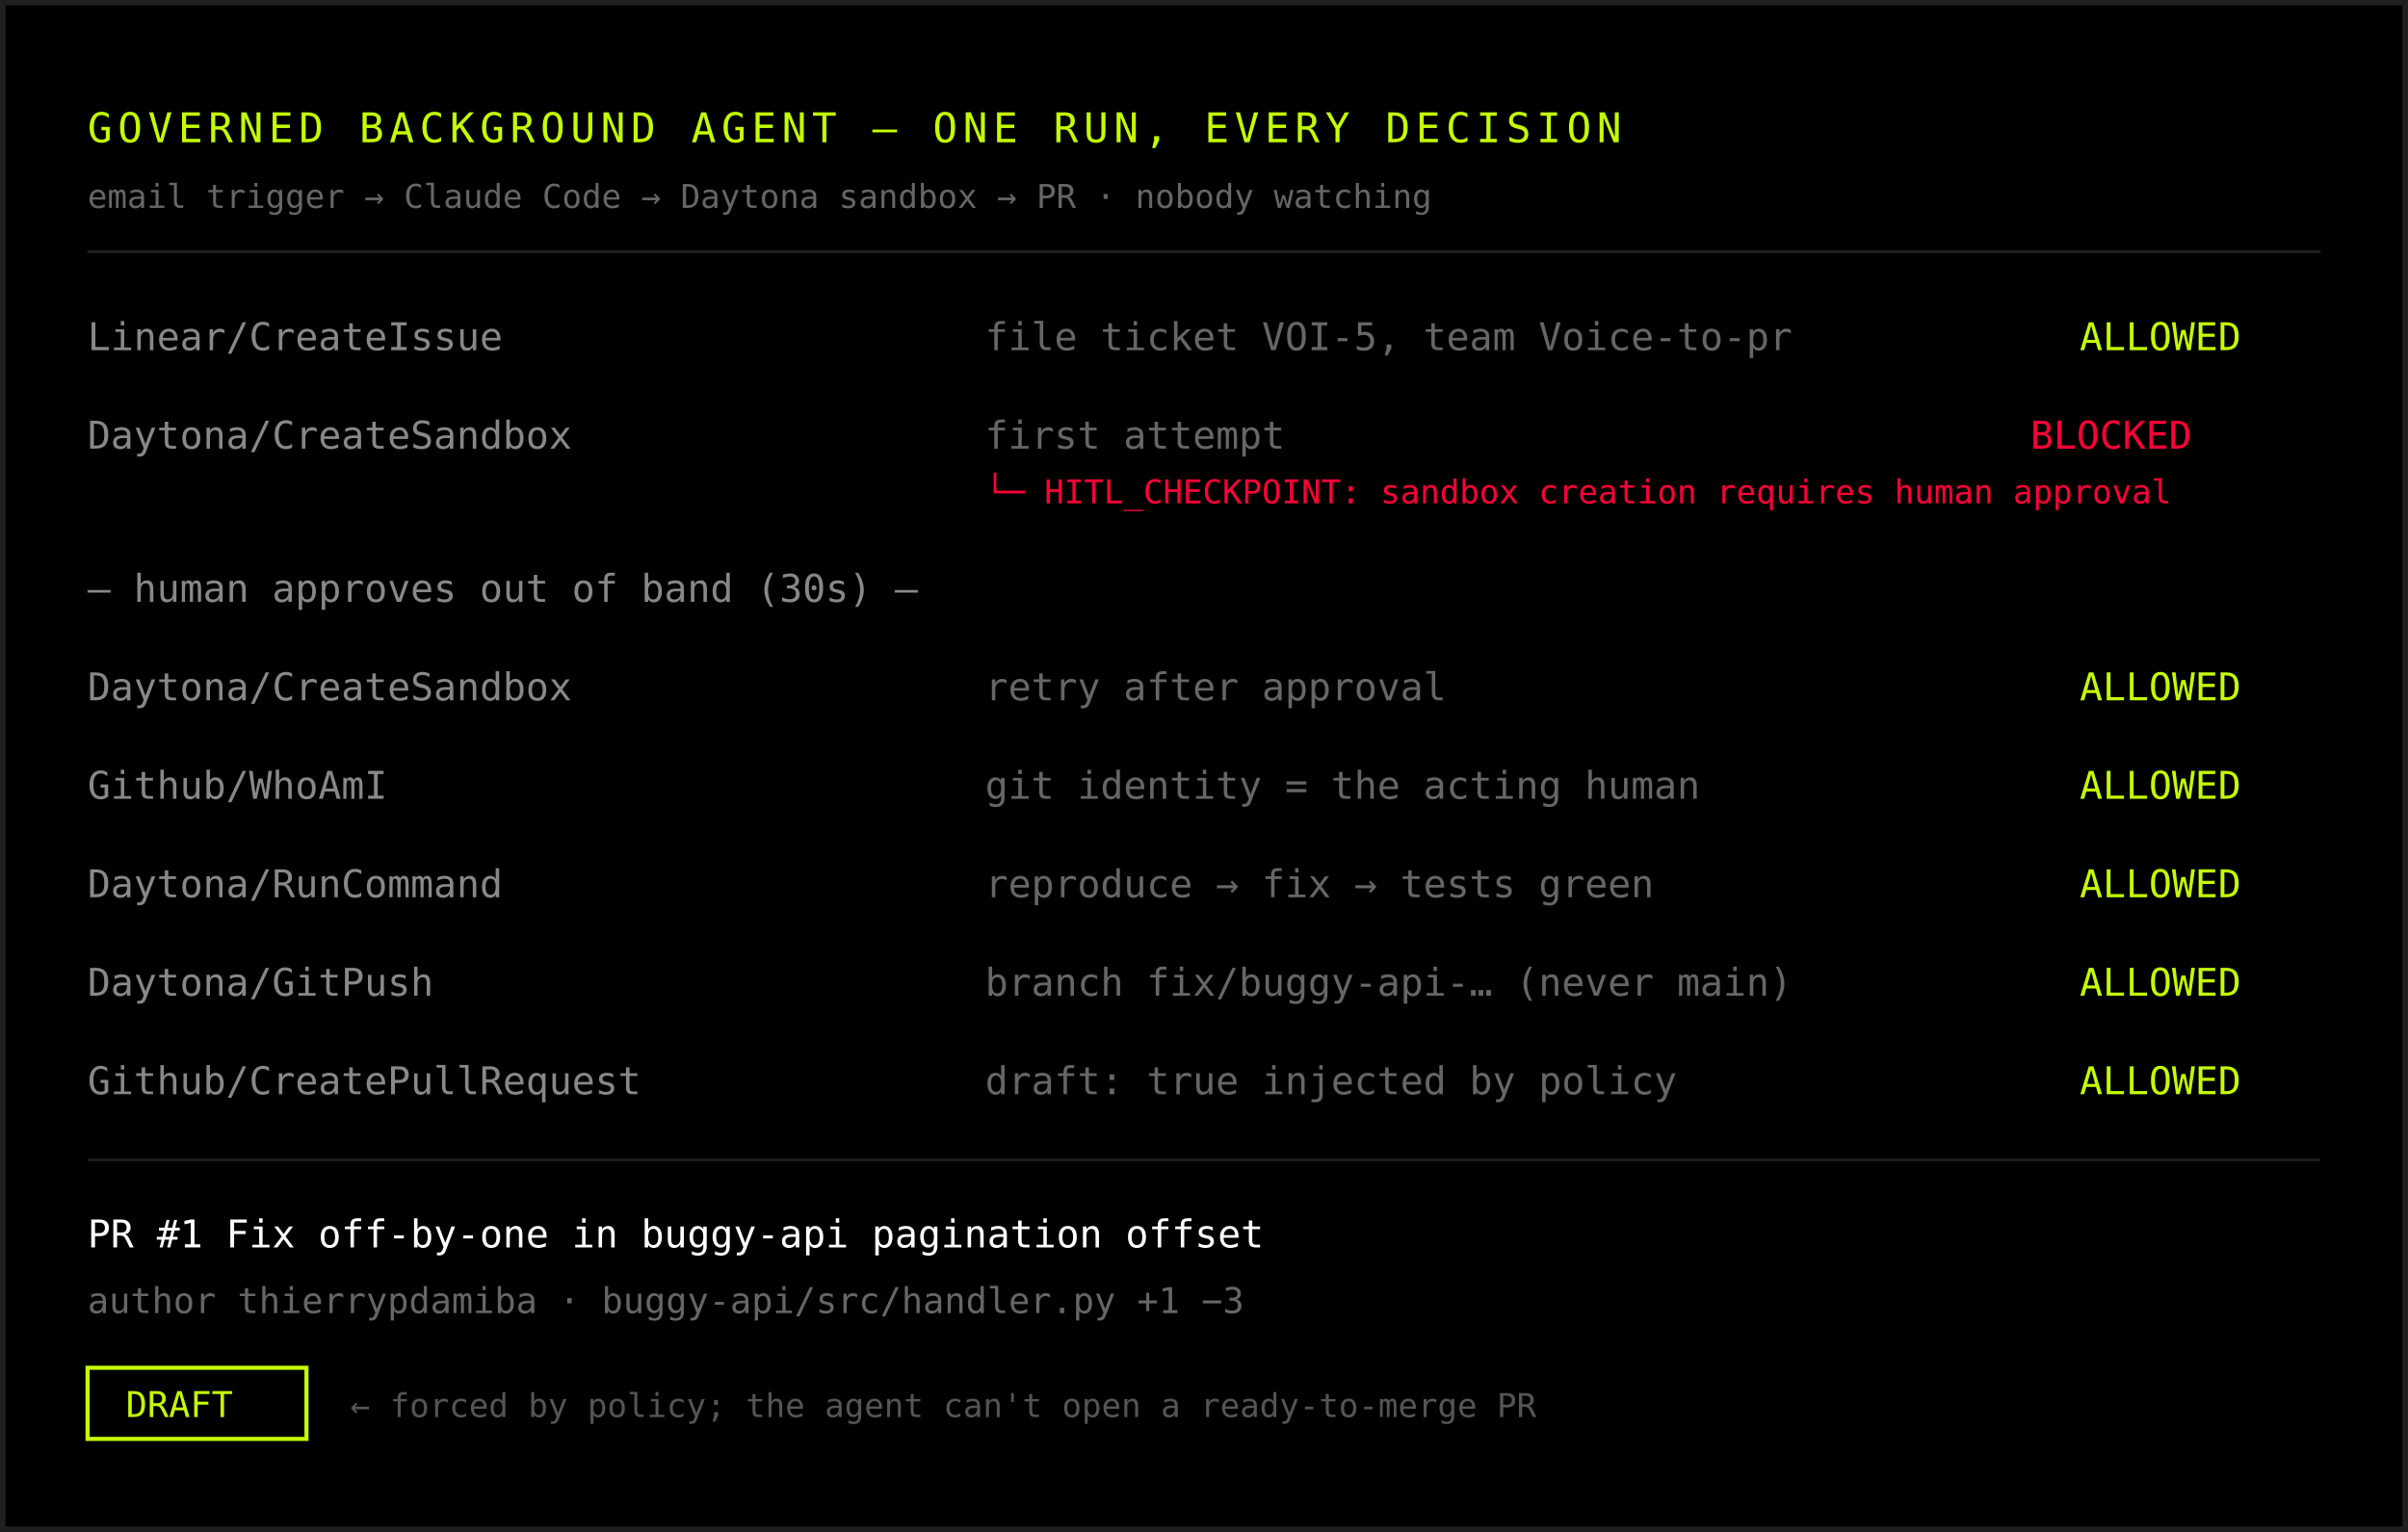
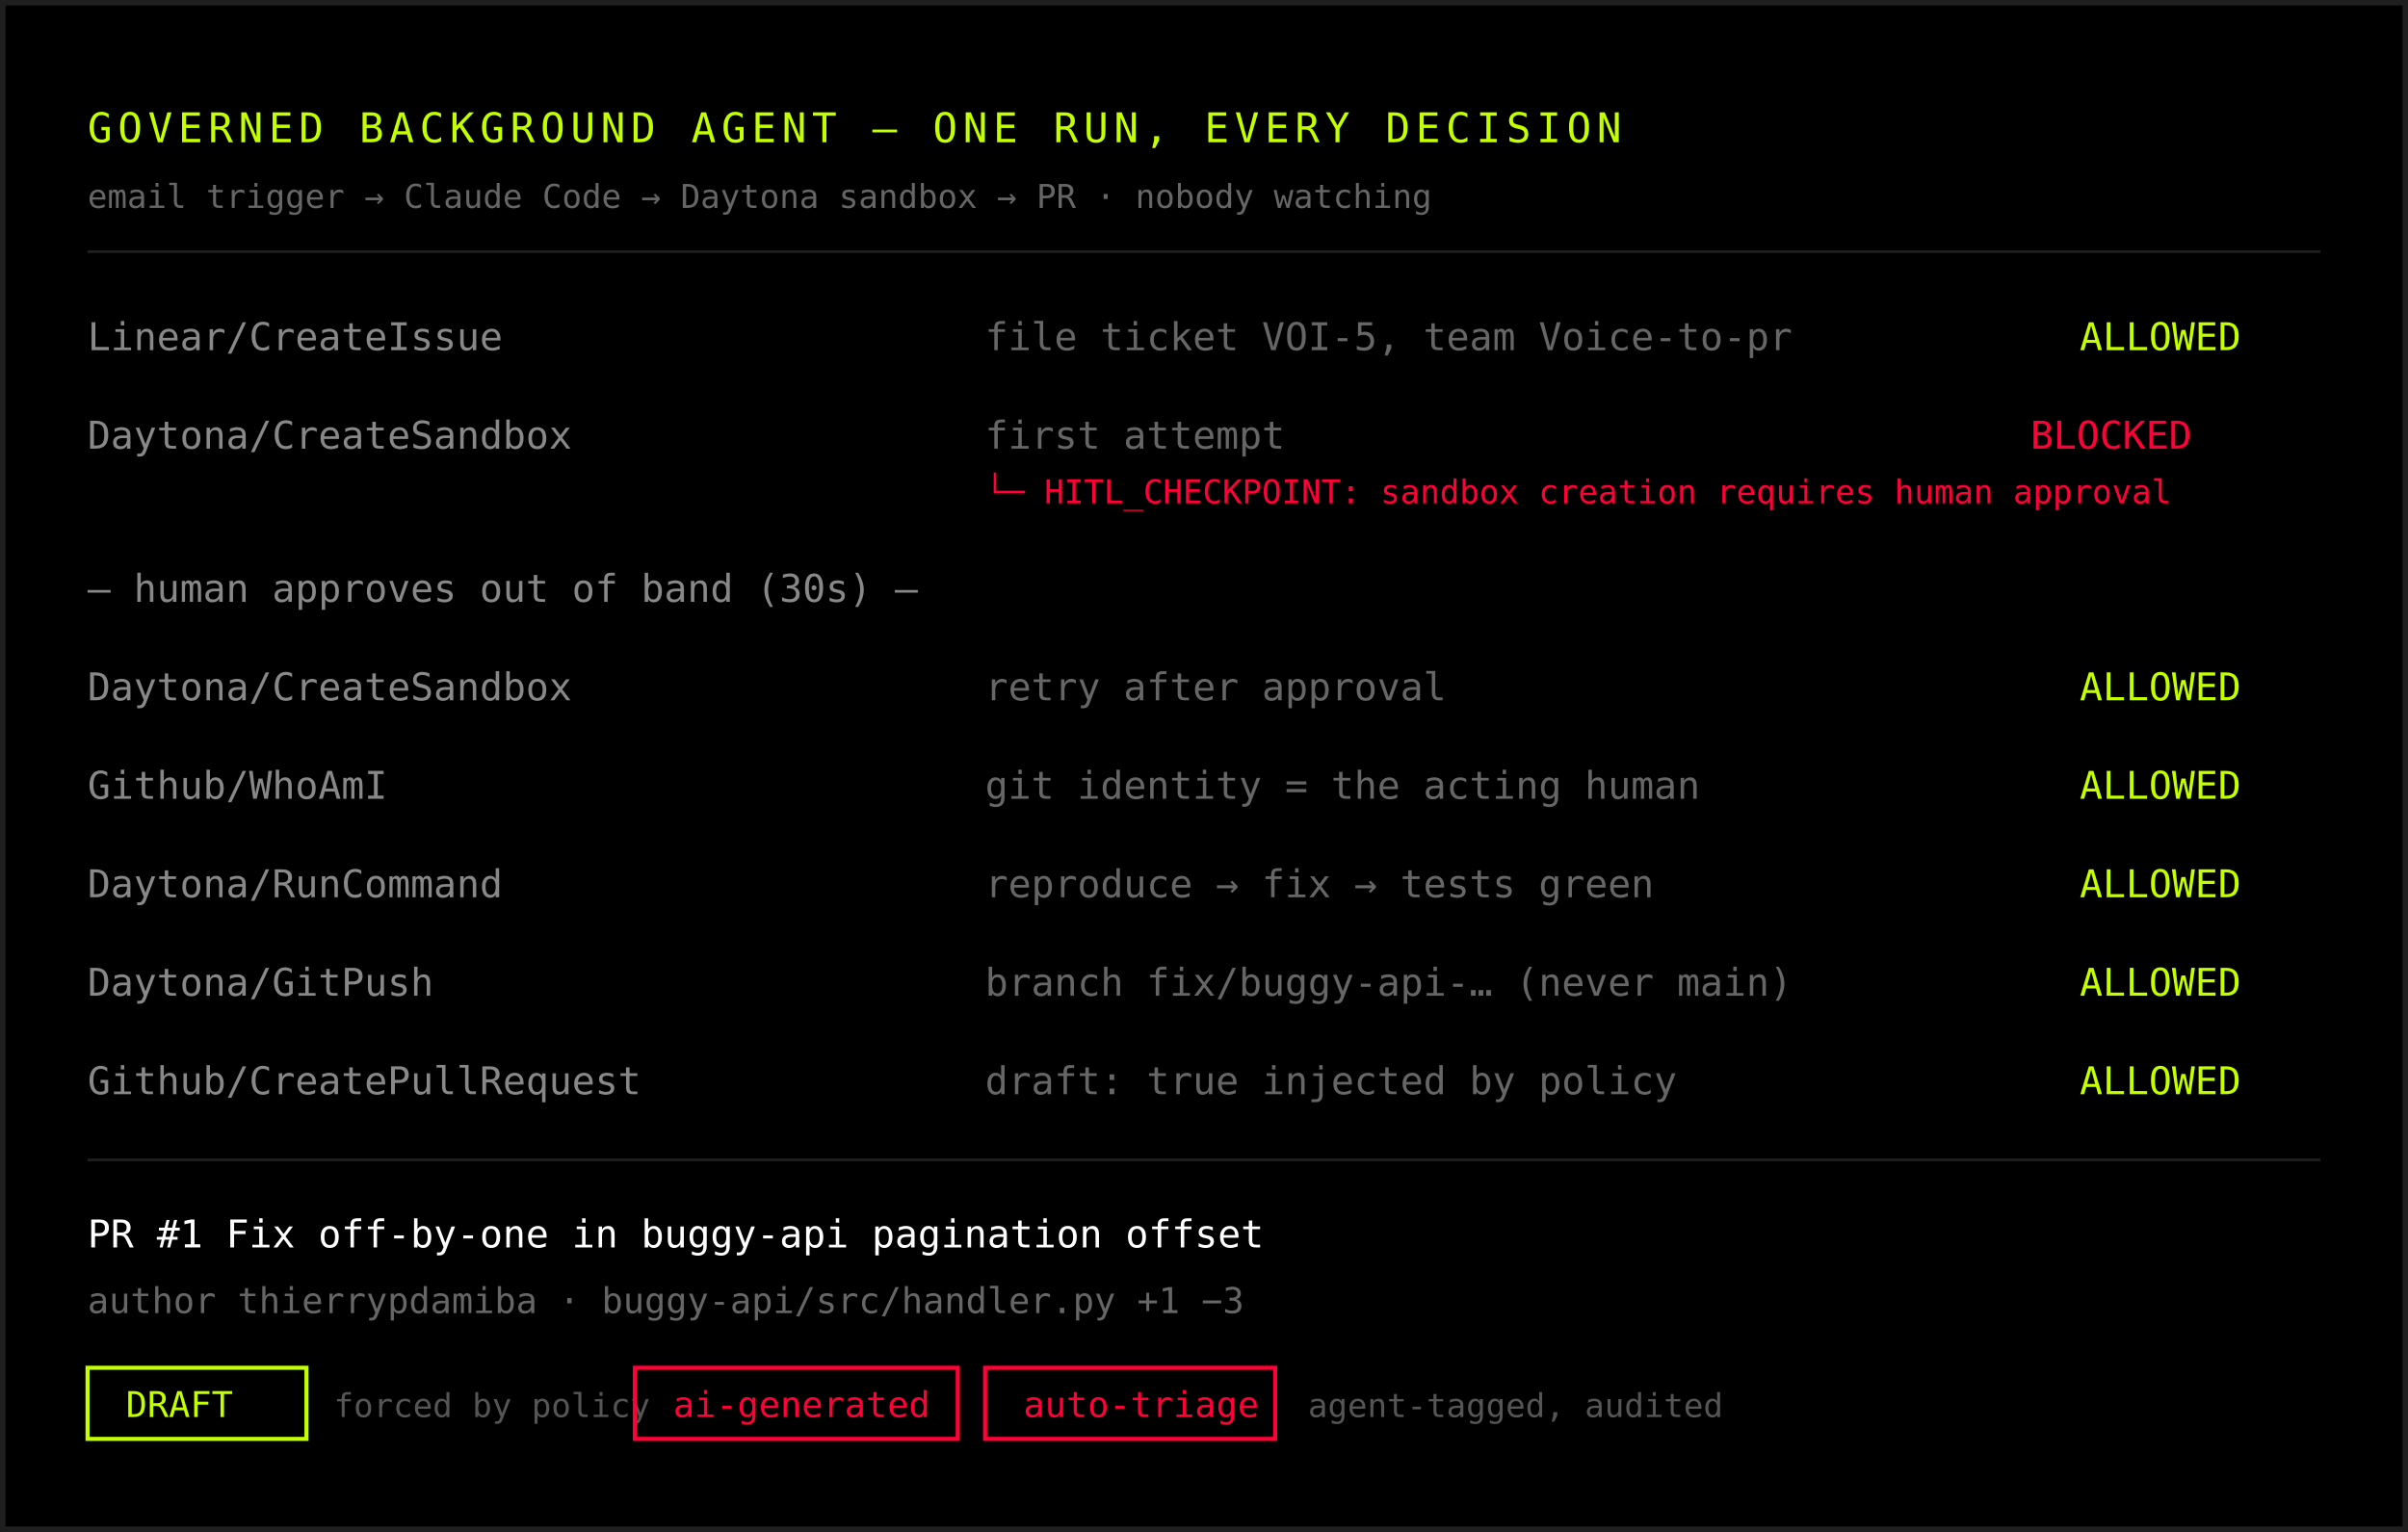
<svg xmlns="http://www.w3.org/2000/svg" width="880" height="560" viewBox="0 0 880 560" font-family="ui-monospace, 'SF Mono', Menlo, monospace">
  <rect width="880" height="560" fill="#000000" />
  <rect x="1" y="1" width="878" height="558" fill="none" stroke="#1f1f1f" stroke-width="2" />
  <text x="32" y="52" fill="#c4ff00" font-size="15" letter-spacing="2">GOVERNED BACKGROUND AGENT — ONE RUN, EVERY DECISION</text>
  <text x="32" y="76" fill="#666" font-size="12">email trigger → Claude Code → Daytona sandbox → PR · nobody watching</text>
  <line x1="32" y1="92" x2="848" y2="92" stroke="#1f1f1f" stroke-width="1" />
  <g font-size="14">
    <text x="32" y="128" fill="#888">Linear/CreateIssue</text>
    <text x="360" y="128" fill="#666">file ticket VOI-5, team Voice-to-pr</text>
    <text x="760" y="128" fill="#c4ff00">ALLOWED</text>
    <text x="32" y="164" fill="#888">Daytona/CreateSandbox</text>
    <text x="360" y="164" fill="#666">first attempt</text>
    <text x="742" y="164" fill="#ff0037">BLOCKED</text>
    <text x="360" y="184" fill="#ff0037" font-size="12">└─ HITL_CHECKPOINT: sandbox creation requires human approval</text>
    <text x="32" y="220" fill="#888">— human approves out of band (30s) —</text>
    <text x="32" y="256" fill="#888">Daytona/CreateSandbox</text>
    <text x="360" y="256" fill="#666">retry after approval</text>
    <text x="760" y="256" fill="#c4ff00">ALLOWED</text>
    <text x="32" y="292" fill="#888">Github/WhoAmI</text>
    <text x="360" y="292" fill="#666">git identity = the acting human</text>
    <text x="760" y="292" fill="#c4ff00">ALLOWED</text>
    <text x="32" y="328" fill="#888">Daytona/RunCommand</text>
    <text x="360" y="328" fill="#666">reproduce → fix → tests green</text>
    <text x="760" y="328" fill="#c4ff00">ALLOWED</text>
    <text x="32" y="364" fill="#888">Daytona/GitPush</text>
    <text x="360" y="364" fill="#666">branch fix/buggy-api-… (never main)</text>
    <text x="760" y="364" fill="#c4ff00">ALLOWED</text>
    <text x="32" y="400" fill="#888">Github/CreatePullRequest</text>
    <text x="360" y="400" fill="#666">draft: true injected by policy</text>
    <text x="760" y="400" fill="#c4ff00">ALLOWED</text>
  </g>
  <line x1="32" y1="424" x2="848" y2="424" stroke="#1f1f1f" stroke-width="1" />
  <text x="32" y="456" fill="#fff" font-size="14">PR #1  Fix off-by-one in buggy-api pagination offset</text>
  <text x="32" y="480" fill="#666" font-size="13">author  thierrypdamiba   ·   buggy-api/src/handler.py   +1 −3</text>
  <rect x="32" y="500" width="80" height="26" fill="none" stroke="#c4ff00" stroke-width="1.5" />
  <text x="46" y="518" fill="#c4ff00" font-size="13">DRAFT</text>
-   <text x="128" y="518" fill="#555" font-size="12">← forced by policy; the agent can't open a ready-to-merge PR</text>
+   <text x="122" y="518" fill="#555" font-size="12">forced by policy</text>
+   <rect x="232" y="500" width="118" height="26" fill="none" stroke="#ff0037" stroke-width="1.5" />
+   <text x="246" y="518" fill="#ff0037" font-size="13">ai-generated</text>
+   <rect x="360" y="500" width="106" height="26" fill="none" stroke="#ff0037" stroke-width="1.5" />
+   <text x="374" y="518" fill="#ff0037" font-size="13">auto-triage</text>
+   <text x="478" y="518" fill="#555" font-size="12">agent-tagged, audited</text>
</svg>
